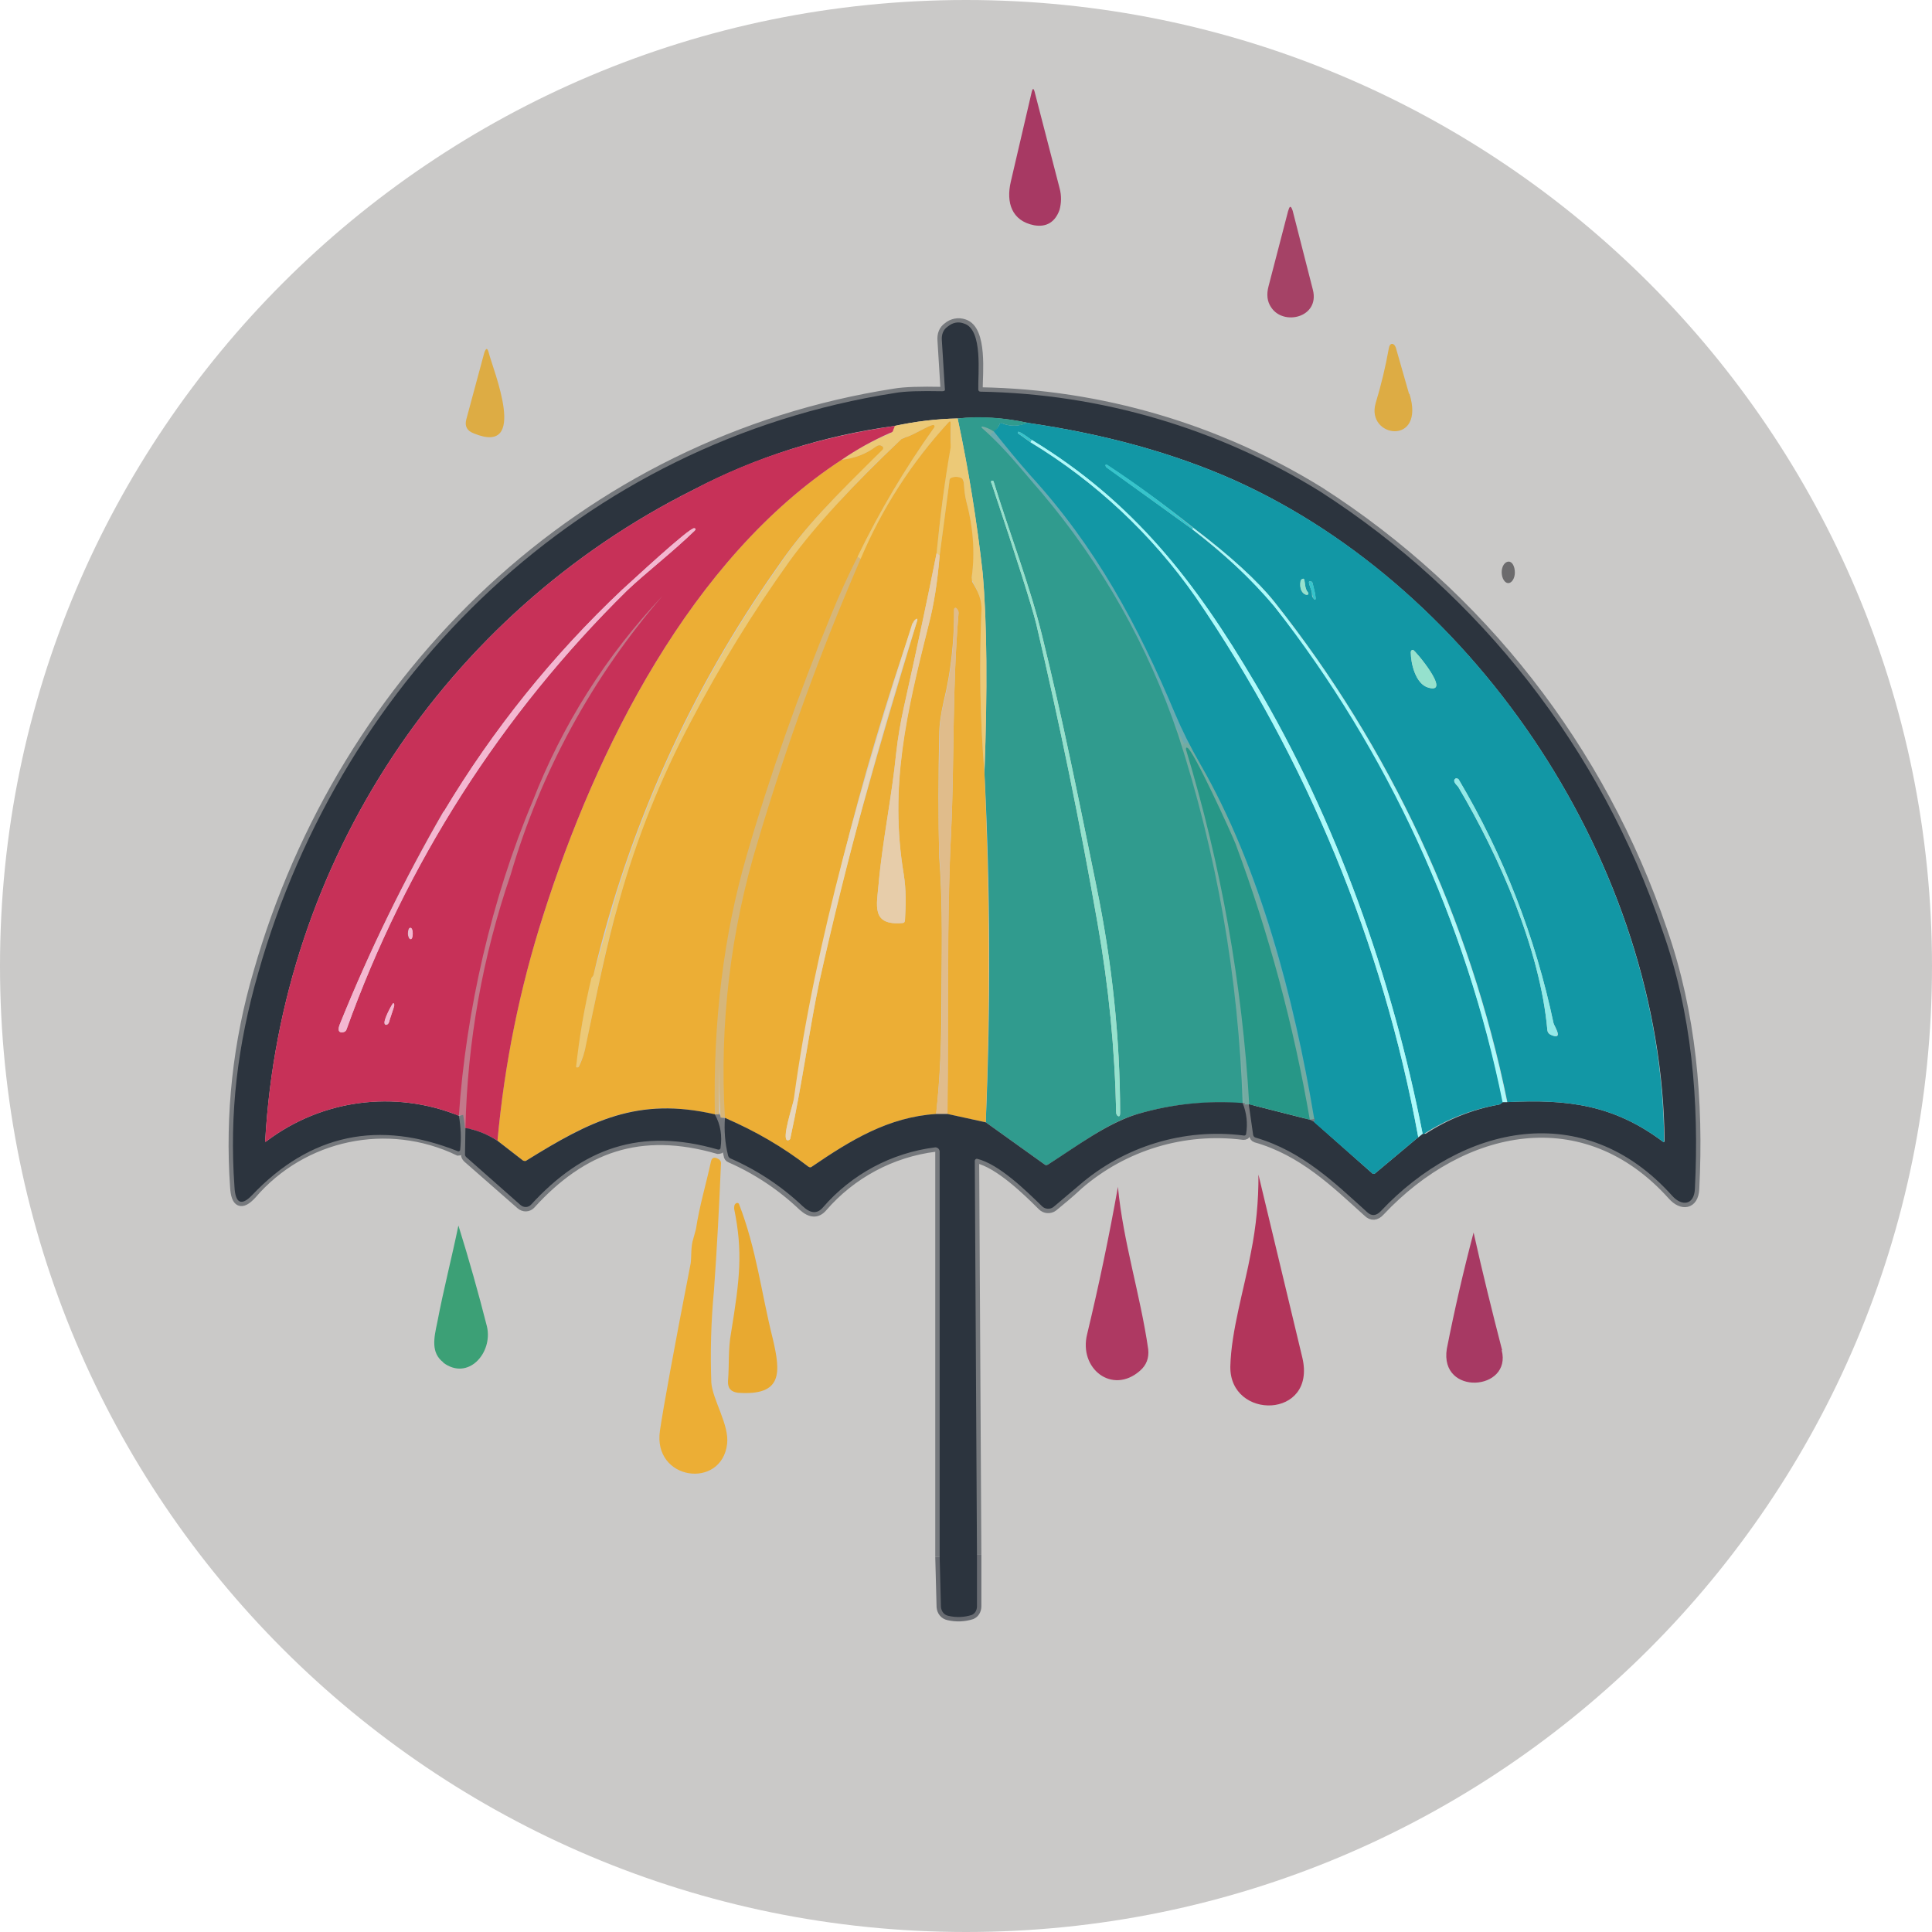
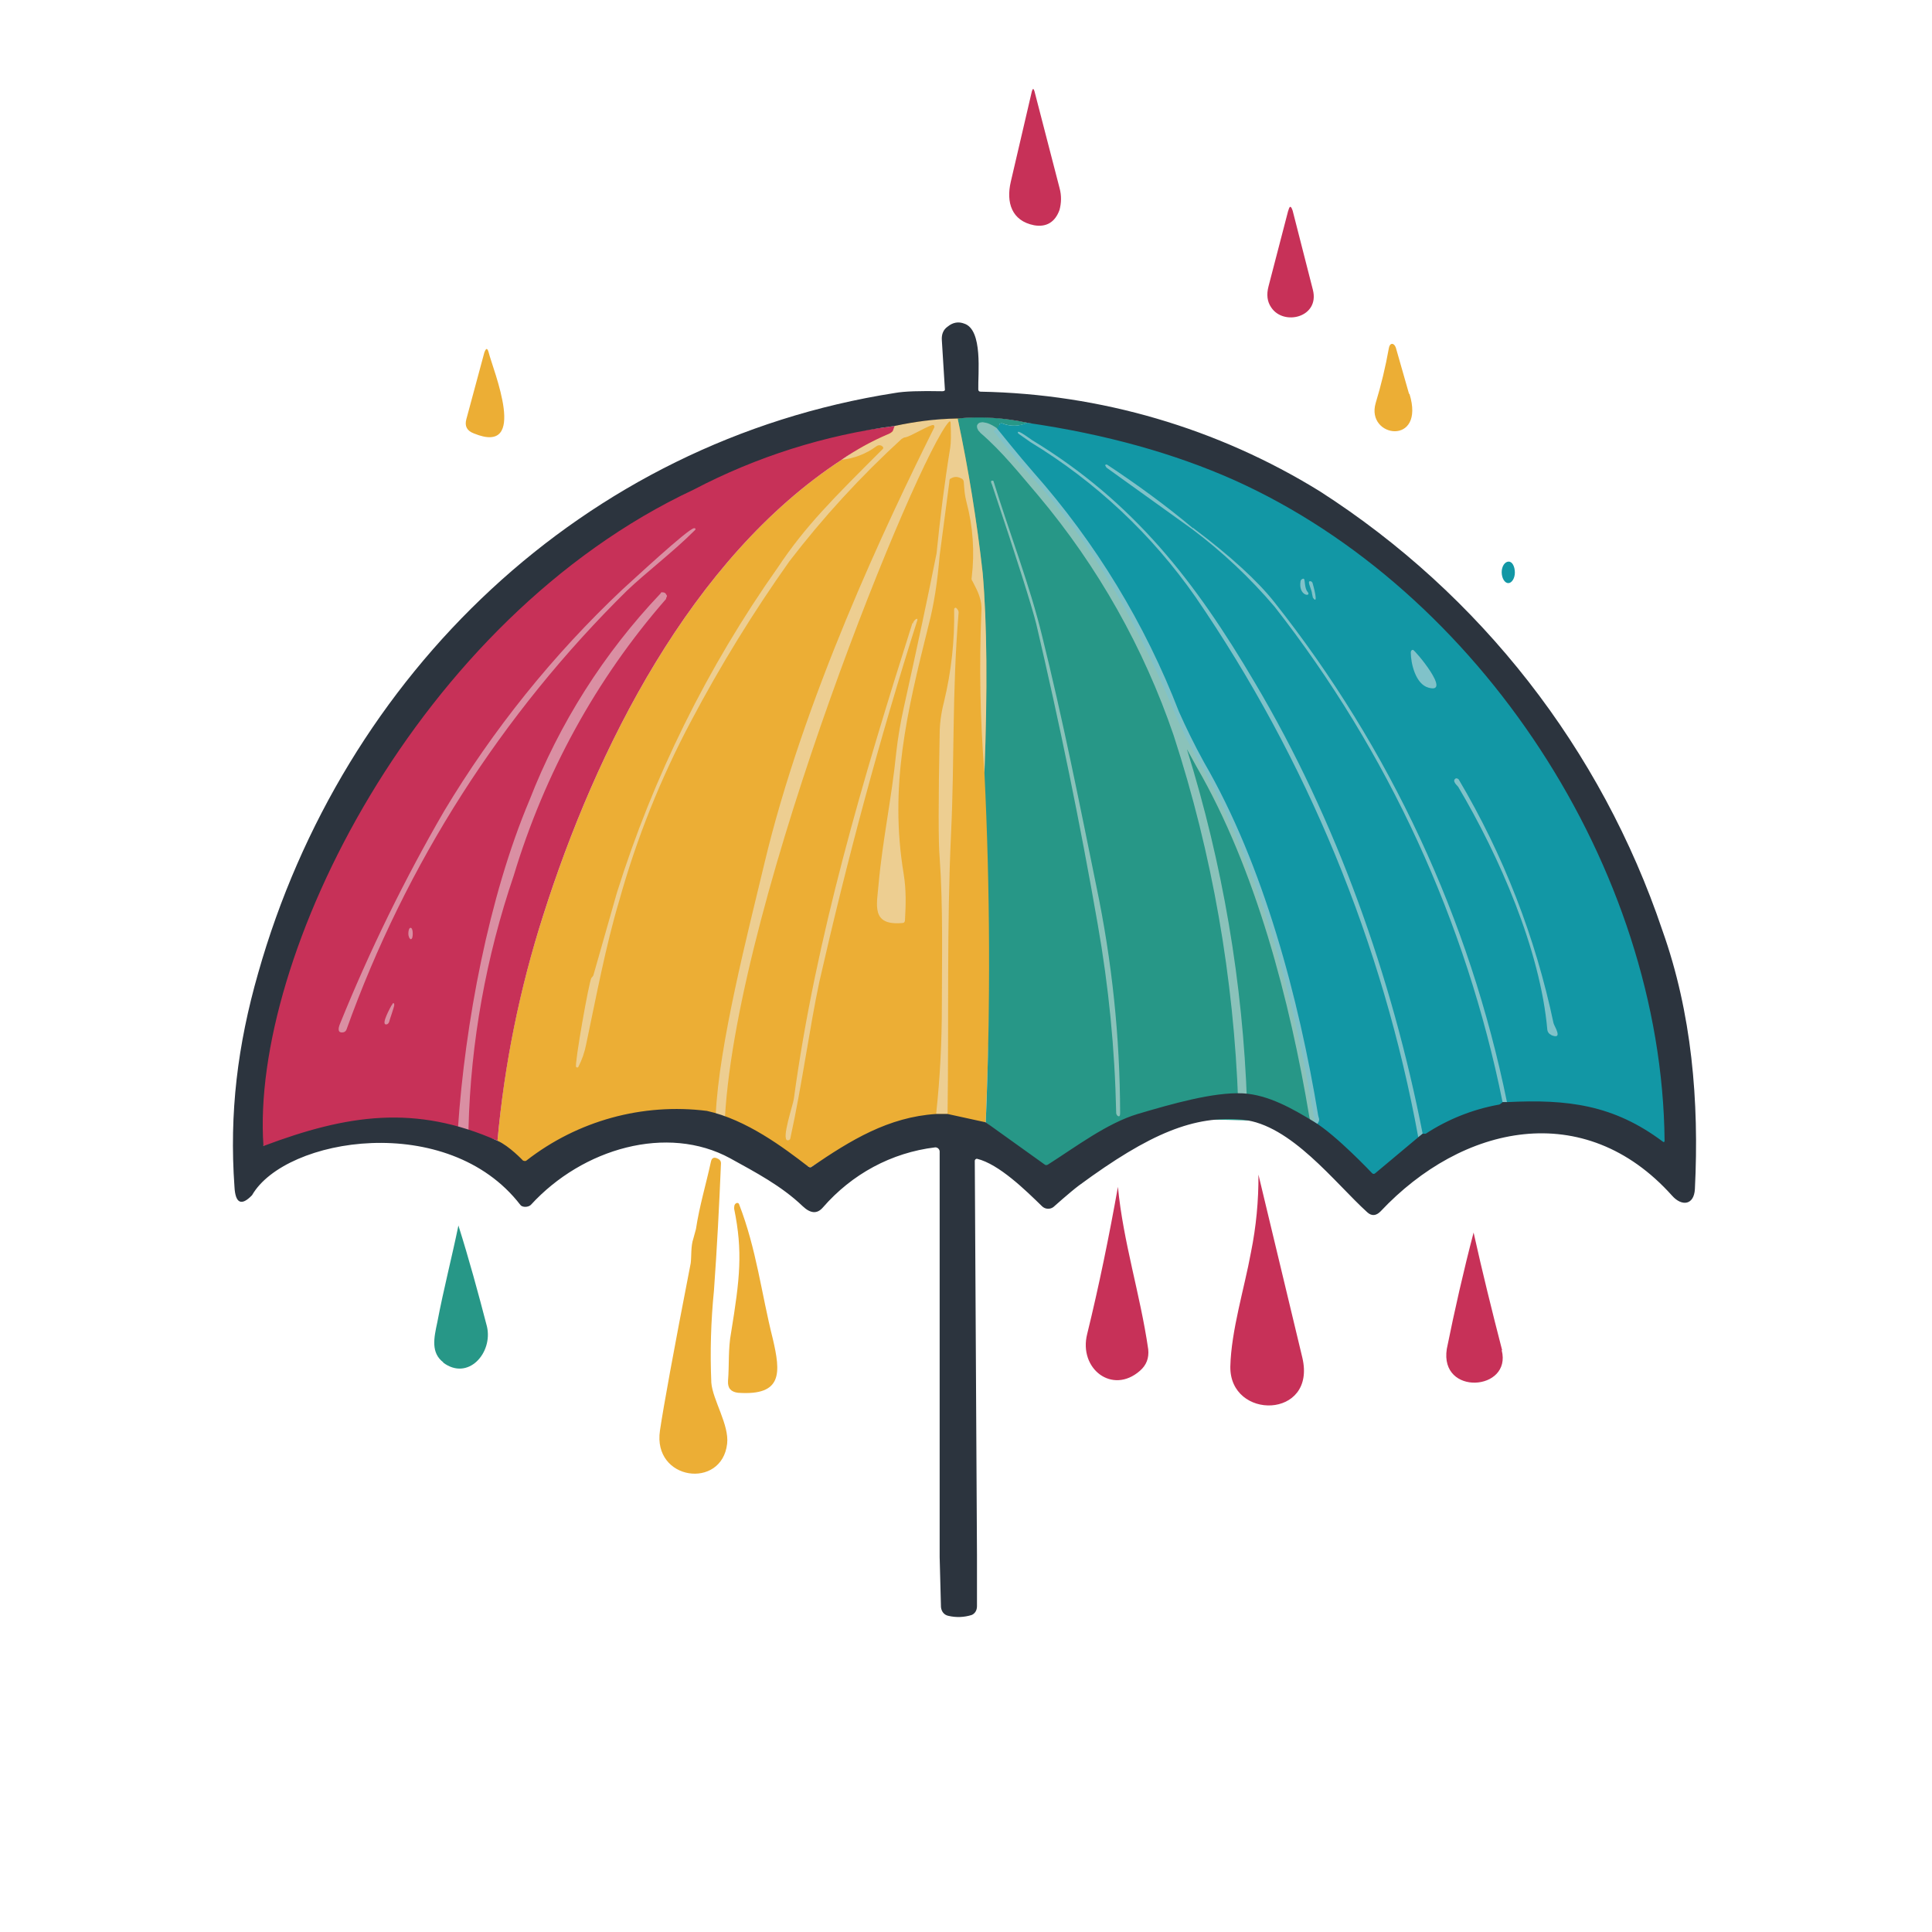
- <svg xmlns="http://www.w3.org/2000/svg" xml:space="preserve" fill-rule="evenodd" clip-rule="evenodd" viewBox="0 0 440 440">
-   <circle cx="220" cy="220" r="220" fill="#cac9c8" />
-   <path fill="none" stroke="#c3788a" stroke-width="2" d="M104.5 254c1.6-23.7 7.5-49.5 16.8-71.5a143.6 143.6 0 0 1 29.6-46.8c.2 0 .3 0 .2.2a170 170 0 0 0-34.8 63.3 188.5 188.5 0 0 0-10.3 57.7" />
-   <path fill="none" stroke="#76797d" stroke-width="2" d="M106 256.9v6.1c0 .2.1.5.4.8l12.1 10.6c.8.7 1.8.6 2.4 0 11.8-13 24.9-17.7 42.6-12.6.3 0 .6 0 .6-.4.4-2.7 0-5.3-1.3-7.6" />
-   <path fill="none" stroke="#d6b679" stroke-width="2" d="M162.8 253.8c-.4-21.2 2-40.8 7.2-58.8 5.4-18.7 11.9-37 19.2-55 1.9-4.5 3.9-9 6-13.3" />
-   <path fill="none" stroke="#d6b679" stroke-width="2" d="M196 127.3a564.7 564.7 0 0 0-23.4 64.2 179 179 0 0 0-7.5 63" />
-   <path fill="none" stroke="#76797d" stroke-width="2" d="M165.1 254.6c-.2 2.8 0 5.7.7 8.5 0 .3.2.6.5.7a57.3 57.3 0 0 1 16.5 11c1.8 1.6 3.3 1.7 4.6.2a40.4 40.4 0 0 1 25.6-13.7 1 1 0 0 1 1 1v92.3m8.5-.5-.5-89.8a.4.4 0 0 1 .5-.4c5 1.2 11.2 7.2 14.8 10.8a2 2 0 0 0 2.6.2c1.8-1.5 3.8-3.1 5.8-5a48 48 0 0 1 37.5-11.3c.3 0 .6-.1.6-.4a13 13 0 0 0-.8-7" />
-   <path fill="none" stroke="#78ada5" stroke-width="2" d="M283 251.2a304.4 304.4 0 0 0-14.8-84 168.9 168.9 0 0 0-30.9-54.9c-4.3-5-8.3-10.1-13.3-14.5-1.6-1.4 1.6-.2 2.3.5" />
-   <path fill="none" stroke="#69abb1" stroke-width="2" d="M226.3 98.3c2.7 3.3 5.3 6.5 8.3 9.9a179 179 0 0 1 33 54.3c1.6 3.8 3.5 7.6 5.8 11.6 13.5 23.4 21.4 53.6 25.8 80.1.1.5.4.7 0 1.3" />
-   <path fill="none" stroke="#76797d" stroke-width="2" d="m299.2 255.5-1-.5" />
-   <path fill="none" stroke="#73aba2" stroke-width="2" d="M298.3 255a350 350 0 0 0-17-62.8c-.8-2.3-9.6-21.6-11-22-.2 0-.2.1-.2.5a347 347 0 0 1 14.4 80.8" />
-   <path fill="none" stroke="#76797d" stroke-width="2" d="m284.5 251.5 1 7c0 .3.2.6.5.7 10.6 3 18 10.2 25.4 16.9 1 1 2 .9 3-.2 18.6-19.8 46.4-25.9 66.4-3.6 2.2 2.5 5 2.2 5.2-1.5 1-20-.7-40-7.3-58.9a191.6 191.6 0 0 0-78.1-100 152 152 0 0 0-77.3-22.7.5.5 0 0 1-.5-.5c0-3.5 1.1-13.6-3.2-15a3.9 3.9 0 0 0-3.8.7c-1 .7-1.4 1.8-1.3 3.1l.7 11.3c0 .2-.3.3-.6.3-5-.1-8.6 0-10.9.4-70.8 11-125.6 64-145 132a138.4 138.4 0 0 0-5.3 48.8c.2 3.8 1.6 4.4 4 1.8a39.4 39.4 0 0 1 47-9.9.4.4 0 0 0 .4-.3c.3-2.6.2-5.2-.3-7.8" />
-   <path fill="none" stroke="#696c72" stroke-width="2" d="M222.5 354.1v11.7c0 1-.5 1.7-1.2 2a10 10 0 0 1-5.3.2c-1-.2-1.6-1-1.7-2l-.3-11.4" />
-   <path fill="#a73963" fill-rule="nonzero" d="M235 20.8c.2-.7.4-.7.6 0l5.7 22c.5 1.8.4 3.5 0 5-1 2.8-3 4-5.8 3.5-5.1-1-6.4-5.2-5.3-9.9l4.8-20.6Z" />
-   <path fill="#a54266" fill-rule="nonzero" d="M293.4 48c.3-1.2.6-1.2 1 0l4.6 18c1.6 6.3-6.7 8.3-9.5 4-.9-1.3-1.1-2.9-.6-4.8l4.5-17.3Z" />
-   <path fill="#2c343e" fill-rule="nonzero" d="m284.5 251.5 13.8 3.5 1 .5 13.2 11.7c.2.2.5.2.7 0l9.8-8.2 1-.8h.7a45 45 0 0 1 16.5-6.6c.4 0 .8-.4 1-.6h1c13.8-.7 24.3.6 35.5 9 .2.2.4.1.4-.2-.6-62.1-42.2-125.4-98.1-150.5-13.5-6-29.1-10.4-47-13a51.5 51.5 0 0 0-15.9-1c-5 .1-9.7.7-14.3 1.7a138.6 138.6 0 0 0-45.8 14.5 177 177 0 0 0-97.6 148.3c0 .3 0 .3.3.1a44.8 44.8 0 0 1 43.8-5.8 27.5 27.5 0 0 1 .3 7.8.4.4 0 0 1-.5.3c-18-7.2-33.6-4-46.9 10-2.4 2.5-3.8 1.9-4-1.9-1.2-16.8.7-32.3 5.4-48.7 19.3-68.1 74-121 145-132.1 2.2-.4 5.8-.5 10.8-.4.3 0 .6-.1.6-.3l-.7-11.3c-.1-1.3.3-2.4 1.3-3.1 1.2-1 2.5-1.2 3.8-.7 4.3 1.4 3.1 11.5 3.2 15 0 .3.2.5.5.5a152 152 0 0 1 77.3 22.7 191.4 191.4 0 0 1 78 100c6.7 18.8 8.4 38.9 7.4 58.9-.2 3.7-3 4-5.2 1.5-20-22.3-47.8-16.2-66.4 3.6-1 1-2 1.1-3 .2-7.4-6.7-14.8-13.9-25.4-17a.8.8 0 0 1-.6-.6l-1-7Z" />
-   <path fill="#ddac44" fill-rule="nonzero" d="M321 89.7c3.7 12-10 10-7.7 2.1a108 108 0 0 0 3-12.5c.2-1.3 1.2-1.3 1.6-.1l3 10.5Zm-213.1 9c-1.6-.6-2.1-1.7-1.7-3.2l4.1-15.2c.4-1.1.7-1.1 1 0 1 4 9.2 23.6-3.4 18.4Z" />
-   <path fill="#309b8e" fill-rule="nonzero" d="M234 96.3c-1.9.8-3.8.9-5.8.1-.2 0-.5 0-.6.3a3 3 0 0 1-1.3 1.6c-.7-.7-4-1.9-2.3-.5 5 4.4 9 9.6 13.3 14.5a168.9 168.9 0 0 1 31 55 304.4 304.4 0 0 1 14.7 84 66 66 0 0 0-23.9 2.4c-7 2-14.1 7.6-20.4 11.5-.3.2-.6.2-.8 0l-13.4-9.6a854 854 0 0 0-.3-79.6c.7-18.7.6-34-.4-45.5a363 363 0 0 0-5.7-35.2c5.2-.6 10.5-.2 16 1Zm-8 14.3c5.7 17 9 27.5 10 31.5 5.3 22.6 10 45.5 14 68.4 2.5 14.2 3.9 28.4 4.2 42.8 0 .3.1.6.3.8.4.3.6 0 .6-.6 0-16.8-1.8-34-5.4-51.7-3.9-19.1-7.7-38.2-12.4-57.2-2.8-11.4-7.4-23.2-11-34.9-.1-.2-.3-.3-.4-.2h-.1c-.3.2.2.9.2 1.1Z" />
-   <path fill="#ecc977" fill-rule="nonzero" d="M218.1 95.3a363 363 0 0 1 5.7 35.2c1 11.6 1.1 26.8.4 45.5-1-12.2-1.2-24.4-.7-36.7.2-2.7-.8-4.6-2-6.9a1 1 0 0 1-.2-.9c.7-5.8.3-11.6-1.2-17.2-.4-1.5-.5-3-.6-4.5 0-.3-.2-.7-.5-.8-.9-.5-1.7-.5-2.5 0-.2 0-.3.3-.3.8l-2.2 16.7-.7-.5c.8-8 1.8-16 3.1-24 .2-1.2.2-3 .1-5.7 0-.4-.2-.4-.4-.2a105.7 105.7 0 0 0-20 31.2l-.8-.5a202.7 202.7 0 0 1 17.5-29.5c0-.2 0-.4-.2-.5-.7-.2-5 2.5-6.4 2.8-.3 0-.6.2-.9.4a216.6 216.6 0 0 0-25.5 27.8 326.4 326.4 0 0 0-22.4 36.4 204 204 0 0 0-16.4 41c-3 10-5.2 21.7-7.5 32.6a19 19 0 0 1-1.8 5.2c0 .1-.3.2-.5 0-.4-.6 3-19.8 3.5-20.3.3-.3.5-.6.5-.8l5.3-18.6a266.5 266.5 0 0 1 36.6-74c6.4-9.6 12.6-15.7 23.9-27 .2-.1.2-.5 0-.6-.4-.4-1-.4-1.5 0a15.7 15.7 0 0 1-7.8 3 62 62 0 0 1 11-6c.4-.2.6-.4.7-.7l.3-1c4.7-1 9.5-1.6 14.4-1.7Z" />
-   <path fill="#ecae35" fill-rule="nonzero" d="M213.3 126c-1.9 9.6-4.4 21.4-7.5 35.3-.7 3.2-1.3 6.6-1.7 10.2-1 10-3.1 19.8-4 29.8-.4 4.8-1.8 9.6 5.5 8.9.3 0 .5-.3.5-.6.2-3.5.3-6.9-.3-10.6-3.3-20 .6-36.7 5.7-56.8 1.2-4.5 2-9.7 2.5-15.7l2.2-16.7c0-.5.1-.8.3-.9.8-.4 1.6-.4 2.5 0 .3.2.4.6.5 1 .1 1.4.2 2.9.6 4.4 1.5 5.6 2 11.4 1.2 17.2l.1 1c1.3 2.2 2.3 4 2.1 6.8-.5 12.3-.3 24.5.7 36.7a966.3 966.3 0 0 1 .3 79.6l-8.8-1.9c.4-21.3-.2-42.6.9-64 .8-16.7.2-31.8 1.7-50 0-.5-.2-1-.6-1.2-.2-.1-.4 0-.4.2v.1c0 7.1-.7 14.1-2.4 21-.6 2.7-1 5.2-1 7.5a586 586 0 0 0 0 28c.9 11.2.5 23.4.5 33.6 0 8.3-.3 16.5-1.2 24.8-10.9.7-19.5 6-28.3 12-.2.2-.5.2-.8 0a91 91 0 0 0-19-11.1 179 179 0 0 1 7.5-63 564.7 564.7 0 0 1 23.4-64.3 108 108 0 0 1 20.1-31.2c.2-.2.4-.2.4.2v5.6c-1.4 8-2.4 16-3.2 24.1Zm-5.4 16a631.3 631.3 0 0 0-27 108.2c-.3 1.2-3 9.5-1.5 9.5.3 0 .6-.2.6-.5 2.6-11.8 4.4-25.3 6.6-35.6 6-27.8 13.2-52.2 22.3-82.3 0-.4 0-.5-.3-.3-.4.3-.6.6-.7 1Z" />
-   <path fill="#1297a5" fill-rule="nonzero" d="M234 96.3c17.9 2.6 33.5 7 47 13 55.9 25 97.5 88.4 98 150.5 0 .3 0 .4-.3.2-11.2-8.4-21.7-9.7-35.4-9a270.3 270.3 0 0 0-53.1-114c-3.8-4.7-9.9-10.3-18.4-16.8-6.3-5-13-9.9-19.7-14.3h-.3v.1c0 .1 0 .3.2.4l19.5 14.1c8.3 6.5 14.6 12.4 18.8 17.7 25.6 31.6 43.9 73 52 112.8-.3.2-.7.6-1.1.6a45 45 0 0 0-17 6.7h-.2c-7-35.8-19.6-71.4-38.2-102.8-13.6-23-27.6-41.2-50.8-55.3-.2 0-3.3-2.5-3.2-1.7 0 .1 0 .2.2.3l2.8 2a125 125 0 0 1 37.5 35.1A319.6 319.6 0 0 1 323 259l-9.8 8.2c-.2.2-.5.2-.7 0l-13.3-11.7c.4-.6.1-.8 0-1.3-4.4-26.5-12.3-56.7-25.8-80.1-2.3-4-4.2-7.8-5.8-11.6-8.5-20.2-18-37.9-33-54.3-3-3.4-5.6-6.6-8.3-10a3 3 0 0 0 1.3-1.5c.1-.3.4-.4.6-.3 2 .8 4 .7 5.9-.2Zm63.8 38.5c-.8-.9-.5-2.9-1-3-.2 0-.5.2-.6.5-.6 3.5 2.5 3.7 1.6 2.5Zm.4-2.4c-.4.2.6 2 .6 2.8 0 .4 0 .7.2.9 1.4 2 0-2.8-.1-3.4-.2-.3-.4-.4-.7-.3Zm27.1 24.2c5.4 1.6-3.1-8.6-3.5-8.6-.3 0-.5.2-.5.5 0 2.6 1.1 7.3 4 8.1Zm28 79.1c3 1.3.6-2.1.5-2.7a183 183 0 0 0-21.6-55.5c-.2-.2-.5-.3-.7-.2-.9.6.4 1.6.6 1.9 9.3 15.7 18.7 37.1 20.3 55.4 0 .5.4 1 .9 1.1Z" />
-   <path fill="#ecae35" fill-rule="nonzero" d="M195.3 126.8a180 180 0 0 0-6 13.2c-7.4 18-13.9 36.3-19.3 55-5.2 18-7.6 37.6-7.2 58.8-17.6-4.1-28.4 1.4-42.9 10.5-.2.2-.6.1-.8 0l-5.8-4.5a236 236 0 0 1 10.4-51.3c12-37.8 33.7-81.4 68-103.8 2.9-.3 5.5-1.3 7.8-3 .6-.4 1-.4 1.5 0 .2.1.2.5 0 .7-11.3 11.2-17.5 17.3-24 26.8a266.5 266.5 0 0 0-41.8 92.7c0 .2-.2.5-.5.8a163.6 163.6 0 0 0-3.5 20.3c.2.2.4.1.5 0h.1a19 19 0 0 0 1.7-5.3c2.3-10.8 4.6-22.5 7.5-32.5a204 204 0 0 1 16.4-41 307 307 0 0 1 22.4-36.4c6-8.2 14.6-17.5 25.5-27.8l.9-.4c1.5-.3 5.7-3 6.4-2.8.2 0 .3.3.2.5a202.7 202.7 0 0 0-17.5 29.5Z" />
-   <path fill="#c73158" fill-rule="nonzero" d="m203.8 97-.4 1c0 .3-.3.5-.7.6a66.3 66.3 0 0 0-11 6.1c-34.3 22.4-56 66-68 103.8a238.3 238.3 0 0 0-10.4 51.3c-2.5-1.6-5-2.5-7.3-2.9a191 191 0 0 1 10.3-57.7 169.7 169.7 0 0 1 34.6-63.5 143.6 143.6 0 0 0-29.6 46.8c-9.3 22-15.2 47.8-16.8 71.6a44.8 44.8 0 0 0-43.8 5.8c-.2.2-.4.2-.3-.2A177 177 0 0 1 158 111.5c13.3-7.1 28.5-12 45.8-14.5ZM101 184.8A384 384 0 0 0 77.5 233c-.7 1.6-.4 2.3.7 2 .3 0 .6-.2.7-.5a266 266 0 0 1 63.9-100c4.2-4 10.4-8.8 15.4-13.6.3-.3.3-.5-.1-.6-1.1-.2-14.6 12.4-16.4 14a236.3 236.3 0 0 0-40.6 50.5Zm-7.5 29c.3 0 .5-.5.5-1.2 0-.8-.3-1.3-.6-1.3s-.5.6-.5 1.3c0 .7.3 1.3.6 1.3ZM89.2 229c-.2.3-2.6 4.6-1.2 4.4.3 0 .5-.3.6-.6.1-.7 1.2-3.4 1.2-3.9-.1-.5-.3-.5-.6.1Z" />
-   <path fill="#36c4cb" fill-rule="nonzero" d="m235 100.2-.3.5-2.7-1.9a.5.5 0 0 1-.2-.3c-.1-.8 3 1.6 3.2 1.7Z" />
-   <path fill="#adfafb" fill-rule="nonzero" d="M235 100.2c23.2 14.1 37.2 32.2 50.8 55.3 18.6 31.4 31.2 67 38.2 102.7l-1 .8a319.6 319.6 0 0 0-50.7-123 125 125 0 0 0-37.6-35.3l.3-.5Z" />
-   <path fill="#36c4cb" fill-rule="nonzero" d="m271.8 120.3-.3.2-19.5-14-.3-.5.1-.2h.3a232 232 0 0 1 19.7 14.5Z" />
-   <path fill="#95e1cd" fill-rule="nonzero" d="M226 110.6c0-.2-.5-.9-.2-1.1.2-.1.4 0 .5.1v.1c3.6 11.7 8.2 23.5 11 35 4.7 18.9 8.5 38 12.4 57.2a255 255 0 0 1 5.4 51.6c0 .7-.2.9-.6.6a1 1 0 0 1-.3-.8c-.3-14.4-1.7-28.6-4.2-42.8-4-23-8.7-45.8-14-68.4-1-4-4.3-14.5-10-31.5Z" />
-   <path fill="#f4b7d1" fill-rule="nonzero" d="M77.5 233a384 384 0 0 1 23.6-48.2 236.3 236.3 0 0 1 40.6-50.5c1.8-1.6 15.3-14.2 16.4-14 .4 0 .4.3 0 .6-4.8 4.8-11 9.5-15.3 13.6a266.4 266.4 0 0 0-63.9 100 1 1 0 0 1-.7.6c-1.1.2-1.4-.5-.7-2.1Z" />
-   <path fill="#adfafb" fill-rule="nonzero" d="M271.8 120.3c8.5 6.4 14.6 12 18.4 16.8a270.3 270.3 0 0 1 53 113.9h-1a270.4 270.4 0 0 0-51.9-112.8 116.5 116.5 0 0 0-18.8-17.7l.3-.3Z" />
-   <path fill="#e7cdaa" fill-rule="nonzero" d="m213.3 126 .7.5c-.5 6-1.3 11.2-2.5 15.8-5 20-9 36.8-5.7 56.7.6 3.7.5 7 .3 10.6 0 .3-.2.6-.5.6-7.3.7-5.9-4.1-5.5-8.9.9-10 3-19.7 4-29.8.4-3.6 1-7 1.7-10.2 3.1-14 5.6-25.7 7.5-35.3Z" />
-   <path fill="#6c6b6d" d="M345 130.4c0 1.3-.7 2.4-1.5 2.4s-1.5-1.1-1.5-2.5c0-1.3.7-2.4 1.6-2.4.8 0 1.4 1.1 1.4 2.5Z" />
-   <path fill="#95e1cd" fill-rule="nonzero" d="M296.9 131.8c.4.1.1 2.1.9 3 1 1.2-2.2 1-1.6-2.5.1-.3.4-.5.6-.5Z" />
-   <path fill="#36c4cb" fill-rule="nonzero" d="M298.8 135.2c0-.7-1-2.6-.6-2.8.3-.1.5 0 .7.3.2.6 1.5 5.4.1 3.4l-.2-.9Z" />
-   <path fill="#e0bc8b" fill-rule="nonzero" d="M215.8 253.7h-2.6c.9-8.3 1.3-16.5 1.3-24.8 0-10.2.3-22.4-.5-33.6-.3-3.3-.3-12.7 0-28 0-2.3.3-4.8 1-7.5a83.6 83.6 0 0 0 2.3-21c0-.3.2-.4.4-.4.4.3.7.8.6 1.3-1.5 18.3-.9 33.3-1.7 50-1 21.4-.5 42.7-.8 64Z" />
-   <path fill="#e7d6bc" fill-rule="nonzero" d="M207.9 142c.1-.4.3-.7.7-1 .3-.2.4 0 .3.3a964.1 964.1 0 0 0-22.3 82.3c-2.2 10.3-4 23.8-6.6 35.6 0 .3-.3.5-.6.5-1.6 0 1.3-8.3 1.4-9.5 5-36.8 15.8-73 27-108.3Z" />
-   <path fill="#95e1cd" fill-rule="nonzero" d="M325.3 156.6c-2.9-.8-4-5.5-4-8 0-.4.2-.6.5-.6.4 0 9 10.2 3.5 8.6Z" />
-   <path fill="#279787" fill-rule="nonzero" d="m298.3 255-13.8-3.5a347 347 0 0 0-14.4-80.8c0-.4 0-.5.3-.4 1.3.3 10.1 19.6 11 21.9a350 350 0 0 1 16.9 62.8Z" />
-   <path fill="#93eae8" fill-rule="nonzero" d="M353.3 235.7c-.5-.2-.8-.6-.9-1.1-1.6-18.3-11-39.7-20.3-55.4-.2-.3-1.5-1.3-.6-1.9.2-.1.5 0 .7.2a183 183 0 0 1 21.6 55.5c.1.6 2.4 4-.6 2.7Z" />
-   <path fill="#f4b7d1" d="M94 212.6c0 .7-.1 1.2-.4 1.3-.3 0-.6-.6-.6-1.3 0-.7.2-1.3.5-1.3s.5.5.5 1.3Z" />
-   <path fill="#f4b7d1" fill-rule="nonzero" d="M89.2 229c.3-.7.5-.7.6-.2 0 .5-1 3.2-1.2 4-.1.2-.3.5-.6.5-1.4.2 1-4 1.2-4.4Z" />
-   <path fill="#2c343e" fill-rule="nonzero" d="M283 251.2a13 13 0 0 1 .8 7c0 .3-.3.5-.6.4a48 48 0 0 0-37.5 11.4l-5.8 4.9a2 2 0 0 1-2.6-.2c-3.7-3.6-9.8-9.6-14.8-10.8-.2 0-.4.1-.5.4l.5 89.8v11.7c0 1-.5 1.7-1.2 2a10 10 0 0 1-5.3.2c-1-.2-1.6-1-1.7-2l-.3-11.4v-92.4a1 1 0 0 0-1-.9 40.4 40.4 0 0 0-25.6 13.7c-1.3 1.5-2.8 1.4-4.6-.3a57.3 57.3 0 0 0-16.5-10.9 1 1 0 0 1-.5-.7c-.7-2.8-.9-5.7-.7-8.5 7 3 13.3 6.7 19 11.1.3.2.6.2.8 0 8.8-6 17.4-11.3 28.3-12h2.6l8.7 1.9 13.4 9.6c.2.2.5.2.8 0 6.3-4 13.4-9.4 20.4-11.5a66.8 66.8 0 0 1 23.9-2.5Zm-120.2 2.6c1.3 2.3 1.7 4.9 1.3 7.6 0 .3-.3.5-.6.4-17.7-5.1-30.8-.3-42.6 12.6-.6.6-1.6.7-2.4 0l-12-10.6c-.4-.3-.6-.6-.6-.8l.1-6.1c2.4.4 4.8 1.3 7.3 2.9l5.8 4.5c.2.1.6.2.8 0 14.5-9 25.3-14.6 43-10.5Z" />
-   <path fill="#ecae35" fill-rule="nonzero" d="M163.7 264c.3.2.5.5.5.9-.4 9.6-.9 19.3-1.6 29a159 159 0 0 0-.6 21c.3 3.9 4.1 9.6 3.6 13.9-1.2 10.5-17 8.4-15.3-3 .8-5.4 3.1-18.1 7-38.1.2-1.4 0-3.9.6-5.6l.6-2.2c.8-5.3 2.3-10.2 3.4-15.3.2-1 .8-1.2 1.8-.6Z" />
-   <path fill="#b2355b" fill-rule="nonzero" d="M296.6 309.2c3.3 14-16.6 14.3-16.4 2 .2-8.2 3.2-17.8 4.7-26a86.1 86.1 0 0 0 1.7-17.7l10 41.7Z" />
-   <path fill="#ae3962" fill-rule="nonzero" d="M259.6 312.2c-6.3 5.5-14-.5-12-8.4a573.1 573.1 0 0 0 7-33.5c1.2 12.6 5.1 24.5 6.9 37 .2 2-.4 3.6-1.9 4.9Z" />
-   <path fill="#e8a930" fill-rule="nonzero" d="M166.5 303.5c2-12.3 2.7-18.4.7-28.2 0-.6 0-1 .5-1.3.3-.1.5 0 .6.2 4 10.3 5.1 20.4 7.7 30.7 1.8 7.7 2.3 13-7.9 12.3-1.6-.2-2.4-1-2.3-2.7.3-3.6 0-7.3.7-11Z" />
-   <path fill="#3ca076" fill-rule="nonzero" d="M101 310.3c-2.9-2.2-2.2-5.5-1.4-9.2 1.4-7.4 3.3-14.7 4.8-22a449.2 449.2 0 0 1 6.5 23c1.4 6-4.3 12.5-10 8.2Z" />
-   <path fill="#a73963" fill-rule="nonzero" d="M342 307.5c2.4 9.3-14.2 10.5-12.5-.3a431.7 431.7 0 0 1 6.1-26.5c2 9 4.2 17.9 6.5 26.8Z" />
+ <svg xmlns="http://www.w3.org/2000/svg" xml:space="preserve" viewBox="0 0 440 440">
+   <path fill="#ecae35" d="m206 96.2 13-1.2c2 9 2.8 16.5 3 18 1 9 3.2 23.2 3 26 1 11 .8 22 0 37 1.2 26.5.5 53-.5 79.6 0 0-30.8 4.1-39.6 10.1-.2.2-.5.1-.8 0-34.1-12.7-63.9-.3-64.1-.3l-6.7-5.6a236 236 0 0 1 10.4-51.3c12-37.8 33.7-81.4 68-103.8 5.3-3.5 8-6.5 14.3-8.5Z" />
+   <path fill="#279787" d="M300 256s-32.2-2.3-40 0c-7 2-21.8 11.6-22 11.4l-13.5-11.8c1.1-26.5 1-53-.3-79.6.7-18.7.6-34-.4-45.5a363 363 0 0 0-5.7-35.2c5.2-.6 10.5-.2 16 1h-.1c-1.9.8-3.8.9-5.8.1-.2 0-.5 0-.6.3-.2.7 36.4 41.3 41.4 59.3 20 18 34.7 76 31 100Z" />
+   <path fill="#1297a5" d="M234 96.3c24 1.7 44 8.7 59 16.7 80 52 88 119 88 149-27-9-46-8-68 7l-13.8-13.5c.4-.6.1-.8 0-1.3-4.4-26.5-12.3-56.7-25.8-80.1-2.3-4-4.2-7.8-5.8-11.6-8.5-20.2-18-37.9-33-54.3-3-3.4-5.6-6.6-8.3-10a3 3 0 0 0 1.3-1.5c.1-.3.4-.4.6-.3 2 .8 4 .7 5.9-.2l-.1.1Z" />
+   <path fill="#c73158" d="m203.8 97-.4 1c0 .3-1 .9-1.4 1a58 58 0 0 0-10.3 5.7c-34.3 22.4-56 66-68 103.8a238.3 238.3 0 0 0-10.4 51.3c-2.5-1.6-39.8-7.3-52.3 2.2-.2.2-3.2-3.7-3-6 5-69 48-121.5 99-148 14.2-7.4 29.5-8.5 46.8-11Z" />
+   <path fill="#eee" opacity="0.5" d="M207.9 142c.1-.4.3-.7.7-1 .3-.2.4 0 .3.3-8.6 27-16 54.6-22.3 82.3-2.2 10.3-4 23.8-6.6 35.6 0 .3-.3.5-.6.5-1.6 0 1.3-8.3 1.4-9.5 5-36.8 15.8-73 27-108.3l.1.1Zm27.1-41.8c23.2 14.1 37.2 32.2 50.8 55.3 18.6 31.4 31.2 67 38.2 102.7l-1 .8a319 319 0 0 0-50.7-123 125 125 0 0 0-37.6-35.3l.3-.5ZM104.3 256.9l-.1 1 2.5-.3v-.7c.5-19.6 4-39 10.3-57.5 7-23.2 18.7-44.7 34.7-63v-.2c.3-.4.2-.7 0-.8 0-.2-.3-.5-.8-.5h-.3l-.2.3a144.4 144.4 0 0 0-29.8 47c-9.3 22-14.7 51-16.3 74.7ZM174 197c9-38 28-78 38.8-99.7 0-.2 0-.4-.2-.5-.7-.2-5 2.5-6.4 2.8-.3 0-.6.2-.9.4a216.5 216.5 0 0 0-25.5 27.8 326.3 326.3 0 0 0-22.4 36.4 204 204 0 0 0-16.4 41c-3 10-5.2 21.7-7.5 32.6a19 19 0 0 1-1.8 5.2c0 .1-.3.2-.5 0-.4-.6 3-19.8 3.5-20.3.3-.3.5-.6.5-.8l5.3-18.6a266.5 266.5 0 0 1 36.6-74c6.4-9.6 12.6-15.7 23.9-27 .2-.1.2-.5 0-.6-.4-.4-1-.4-1.5 0a16 16 0 0 1-7.8 3 62 62 0 0 1 11-6c.4-.2.6-.4.7-.7l.3-1c4.7-1 9.5-1.6 14.4-1.7a363 363 0 0 1 5.7 35.2c1 11.6 1.1 26.8.4 45.5-1-12.2-1.2-24.4-.7-36.7.2-2.7-.8-4.6-2-6.9a1 1 0 0 1-.2-.9c.7-5.8.3-11.6-1.2-17.2-.4-1.5-.5-3-.6-4.5 0-.3-.2-.7-.5-.8-.9-.5-1.7-.5-2.5 0-.2 0-.3.3-.3.8l-2.2 16.7-.7-.5c.8-8 1.8-16 3.1-24 .2-1.2.2-3 .1-5.7 0-.4-.2-.4-.4-.2-7 7.5-48.1 107.9-51 158.4 0 .7-2.3 3.5-2.1-.5.7-16 7.4-41.9 11-57Zm96.3-26.4 2.2 4c13.5 23.3 21.3 53.4 25.7 79.8l.1.4v.1l.1.1 1.6 1c.5-.7.5-1.1.3-1.6l-.1-.4c-4.4-26.6-12.4-57-26-80.4-2.2-4-4-7.7-5.7-11.5a180 180 0 0 0-33.2-54.6c-3-3.4-8.3-10-8.3-10-.4-.3-1.5-1-2.4-1.2-.5-.1-.9-.2-1.1-.1a1 1 0 0 0-1 .8c0 .2 0 .5.2.8 0 .2.3.4.6.8 5 4.3 9 9.4 13.2 14.3 13.6 16.2 24 34.7 30.8 54.6 8.8 27 13.7 55.3 14.7 83.7h2a306 306 0 0 0-13.7-80.6Zm-44.3-60c0-.2-.5-.9-.2-1.1.2-.1.4 0 .5.1v.1c3.6 11.7 8.2 23.5 11 35 4.7 18.9 8.5 38 12.4 57.2a255 255 0 0 1 5.4 51.6c0 .7-.2.9-.6.6a1 1 0 0 1-.3-.8c-.3-14.4-1.7-28.6-4.2-42.8-4-23-8.7-45.8-14-68.4-1-4-4.3-14.5-10-31.5Zm-10.2 143.1h-2.6c.9-8.3 1.3-16.5 1.3-24.8 0-10.2.3-22.4-.5-33.6-.3-3.3-.3-12.7 0-28 0-2.3.3-4.8 1-7.5a83 83 0 0 0 2.3-21c0-.3.2-.4.4-.4.4.3.7.8.6 1.3-1.5 18.3-.9 33.3-1.7 50-1 21.4-.5 42.7-.8 64Zm55.7-133.2-19.5-14-.3-.5.1-.2h.3c6.8 4.5 13.4 9.3 19.6 14.5l.1-.1v.1c8.5 6.4 14.6 12 18.4 16.8a270.3 270.3 0 0 1 53 113.9h-1c-8.3-41.1-26-79.7-51.9-112.8a116.5 116.5 0 0 0-18.8-17.7Zm81.8 115.2c-.5-.2-.8-.6-.9-1.1-1.6-18.3-11-39.7-20.3-55.4-.2-.3-1.5-1.3-.6-1.9.2-.1.5 0 .7.2a183 183 0 0 1 21.6 55.5c.1.6 2.4 4-.6 2.7h.1ZM77.5 233a384 384 0 0 1 23.6-48.2 236.3 236.3 0 0 1 40.6-50.5c1.8-1.6 15.3-14.2 16.4-14 .4 0 .4.3 0 .6-4.8 4.8-11 9.5-15.3 13.6a266.4 266.4 0 0 0-63.9 100 1 1 0 0 1-.7.6c-1.1.2-1.4-.5-.7-2.1Zm11.7-4c.3-.7.5-.7.6-.2 0 .5-1 3.2-1.2 4-.1.2-.3.5-.6.5-1.4.2 1-4 1.2-4.4v.1Zm4.8-16.4c0 .7-.1 1.2-.4 1.3-.3 0-.6-.6-.6-1.3 0-.7.2-1.3.5-1.3s.5.5.5 1.3ZM213.3 126l.7.5c-.5 6-1.3 11.2-2.5 15.8-5 20-9 36.8-5.7 56.7.6 3.7.5 7 .3 10.6 0 .3-.2.6-.5.6-7.3.7-5.9-4.1-5.5-8.9.9-10 3-19.7 4-29.8.4-3.6 1-7 1.7-10.2 3.1-14 5.6-25.7 7.5-35.3Zm112 30.6c-2.9-.8-4-5.5-4-8 0-.4.2-.6.5-.6.4 0 9 10.2 3.5 8.6Zm-26.5-21.4c0-.7-1-2.6-.6-2.8.3-.1.5 0 .7.3.2.6 1.5 5.4.1 3.4l-.2-.9Zm-1.9-3.4c.4.1.1 2.1.9 3 1 1.2-2.2 1-1.6-2.5.1-.3.4-.5.6-.5h.1ZM235 100.2l-.3.5-2.7-1.9a.5.5 0 0 1-.2-.3c-.1-.8 3 1.6 3.2 1.7Z" />
+   <path fill="#2c343e" d="M118.5 274.4C102 253 65 259 57.4 272.2c-2.4 2.5-3.8 1.9-4-1.9-1.2-16.8.7-32.3 5.4-48.7 19.3-68.1 74-121 145-132.1 2.2-.4 5.8-.5 10.8-.4.3 0 .6-.1.6-.3l-.7-11.3c-.1-1.3.3-2.4 1.3-3.1 1.2-1 2.5-1.2 3.8-.7 4.3 1.4 3.1 11.5 3.2 15 0 .3.2.5.5.5 27.3.5 54 8.3 77.3 22.7a191.4 191.4 0 0 1 78 100c6.7 18.8 8.4 38.9 7.4 58.9-.2 3.7-3 4-5.2 1.5-20-22.3-47.8-16.2-66.4 3.6-1 1-2 1.1-3 .2-7.4-6.7-17.4-20-28.4-21.1-11-1-21 3-37.3 15-2 1.5-5.8 4.9-5.8 4.9a2 2 0 0 1-2.6-.2c-3.7-3.6-9.8-9.6-14.8-10.8-.2 0-.4.1-.5.4l.5 89.8v11.7c0 1-.5 1.7-1.2 2a10 10 0 0 1-5.3.2c-1-.2-1.6-1-1.7-2l-.3-11.4v-92.4a1 1 0 0 0-1-.9c-10 1.2-19 6.1-25.6 13.7-1.3 1.5-2.8 1.4-4.6-.3-4.8-4.6-10.7-7.7-16.5-10.9-14.3-7.8-33.6-2.3-45.4 10.6-.6.6-2 .6-2.4 0ZM60 261c19.1-7.2 34.6-9.5 53.3-1.2 2.7 1.2 5.8 4.5 5.8 4.5.2.1.6.2.8 0A55.6 55.6 0 0 1 161 253c9 2 17.4 8.3 23.1 12.7.3.2.6.2.8 0 8.8-6 17.4-11.3 28.3-12h2.6l8.7 1.9 13.4 9.6c.2.2.5.2.8 0 6.3-4 13.4-9.4 20.4-11.5 7.8-2.3 17.2-5 23.9-4.7 5.8.3 11.4 3.5 16.3 6.5 5 3 13.2 11.7 13.2 11.7.2.2.5.2.7 0l9.8-8.2 1-.8h.7a45 45 0 0 1 16.5-6.6c.4 0 .8-.4 1-.6h1c13.8-.7 24.3.6 35.5 9 .2.2.4.1.4-.2-.6-62.1-42.2-125.4-98.1-150.5-13.5-6-29.1-10.4-47-13a51.5 51.5 0 0 0-15.9-1c-5 .1-9.7.7-14.3 1.7a137 137 0 0 0-45.8 14.5C95 141 57 218.1 60 261Z" />
+   <path fill="#ecae35" d="M163.7 264c.3.2.5.5.5.9-.4 9.6-.9 19.3-1.6 29-.7 7-.9 14-.6 21 .3 3.9 4.1 9.6 3.6 13.9-1.2 10.5-17 8.4-15.3-3 .8-5.4 3.1-18.1 7-38.1.2-1.4 0-3.9.6-5.6l.6-2.2c.8-5.3 2.3-10.2 3.4-15.3.2-1 .8-1.2 1.8-.6Zm2.8 39.5c2-12.3 2.7-18.4.7-28.2 0-.6 0-1 .5-1.3.3-.1.5 0 .6.2 4 10.3 5.1 20.4 7.7 30.7 1.8 7.7 2.3 13-7.9 12.3-1.6-.2-2.4-1-2.3-2.7.3-3.6 0-7.3.7-11ZM107.9 98.7c-1.6-.6-2.1-1.7-1.7-3.2l4.1-15.2c.4-1.1.7-1.1 1 0 1 4 9.2 23.6-3.4 18.4Zm213.1-9c3.7 12-10 10-7.7 2.1a108 108 0 0 0 3-12.5c.2-1.3 1.2-1.3 1.6-.1l3 10.5h.1Z" />
+   <path fill="#279787" d="M101 310.3c-2.9-2.2-2.2-5.5-1.4-9.2 1.4-7.4 3.3-14.7 4.8-22 2.4 7.6 4.5 15.3 6.5 23 1.4 6-4.3 12.5-10 8.2h.1Z" />
+   <path fill="#1297a5" d="M345 130.4c0 1.3-.7 2.4-1.5 2.4s-1.5-1.1-1.5-2.5c0-1.3.7-2.4 1.6-2.4.8 0 1.4 1.1 1.4 2.5Z" />
+   <path fill="#c73158" d="M296.6 309.2c3.3 14-16.6 14.3-16.4 2 .2-8.2 3.2-17.8 4.7-26a86 86 0 0 0 1.7-17.7l10 41.7Zm45.4-1.7c2.4 9.3-14.2 10.5-12.5-.3 1.8-8.9 3.8-17.7 6.1-26.5 2 9 4.2 17.9 6.5 26.8h-.1Zm-82.4 4.7c-6.3 5.5-14-.5-12-8.4 2.7-11 5-22.3 7-33.5 1.2 12.6 5.1 24.5 6.9 37 .2 2-.4 3.6-1.9 4.9ZM293.4 48c.3-1.2.6-1.2 1 0l4.6 18c1.6 6.3-6.7 8.3-9.5 4-.9-1.3-1.1-2.9-.6-4.8l4.5-17.3v.1ZM235 20.8c.2-.7.4-.7.6 0l5.7 22c.5 1.8.4 3.5 0 5-1 2.8-3 4-5.8 3.5-5.1-1-6.4-5.2-5.3-9.9l4.8-20.6Z" />
</svg>
